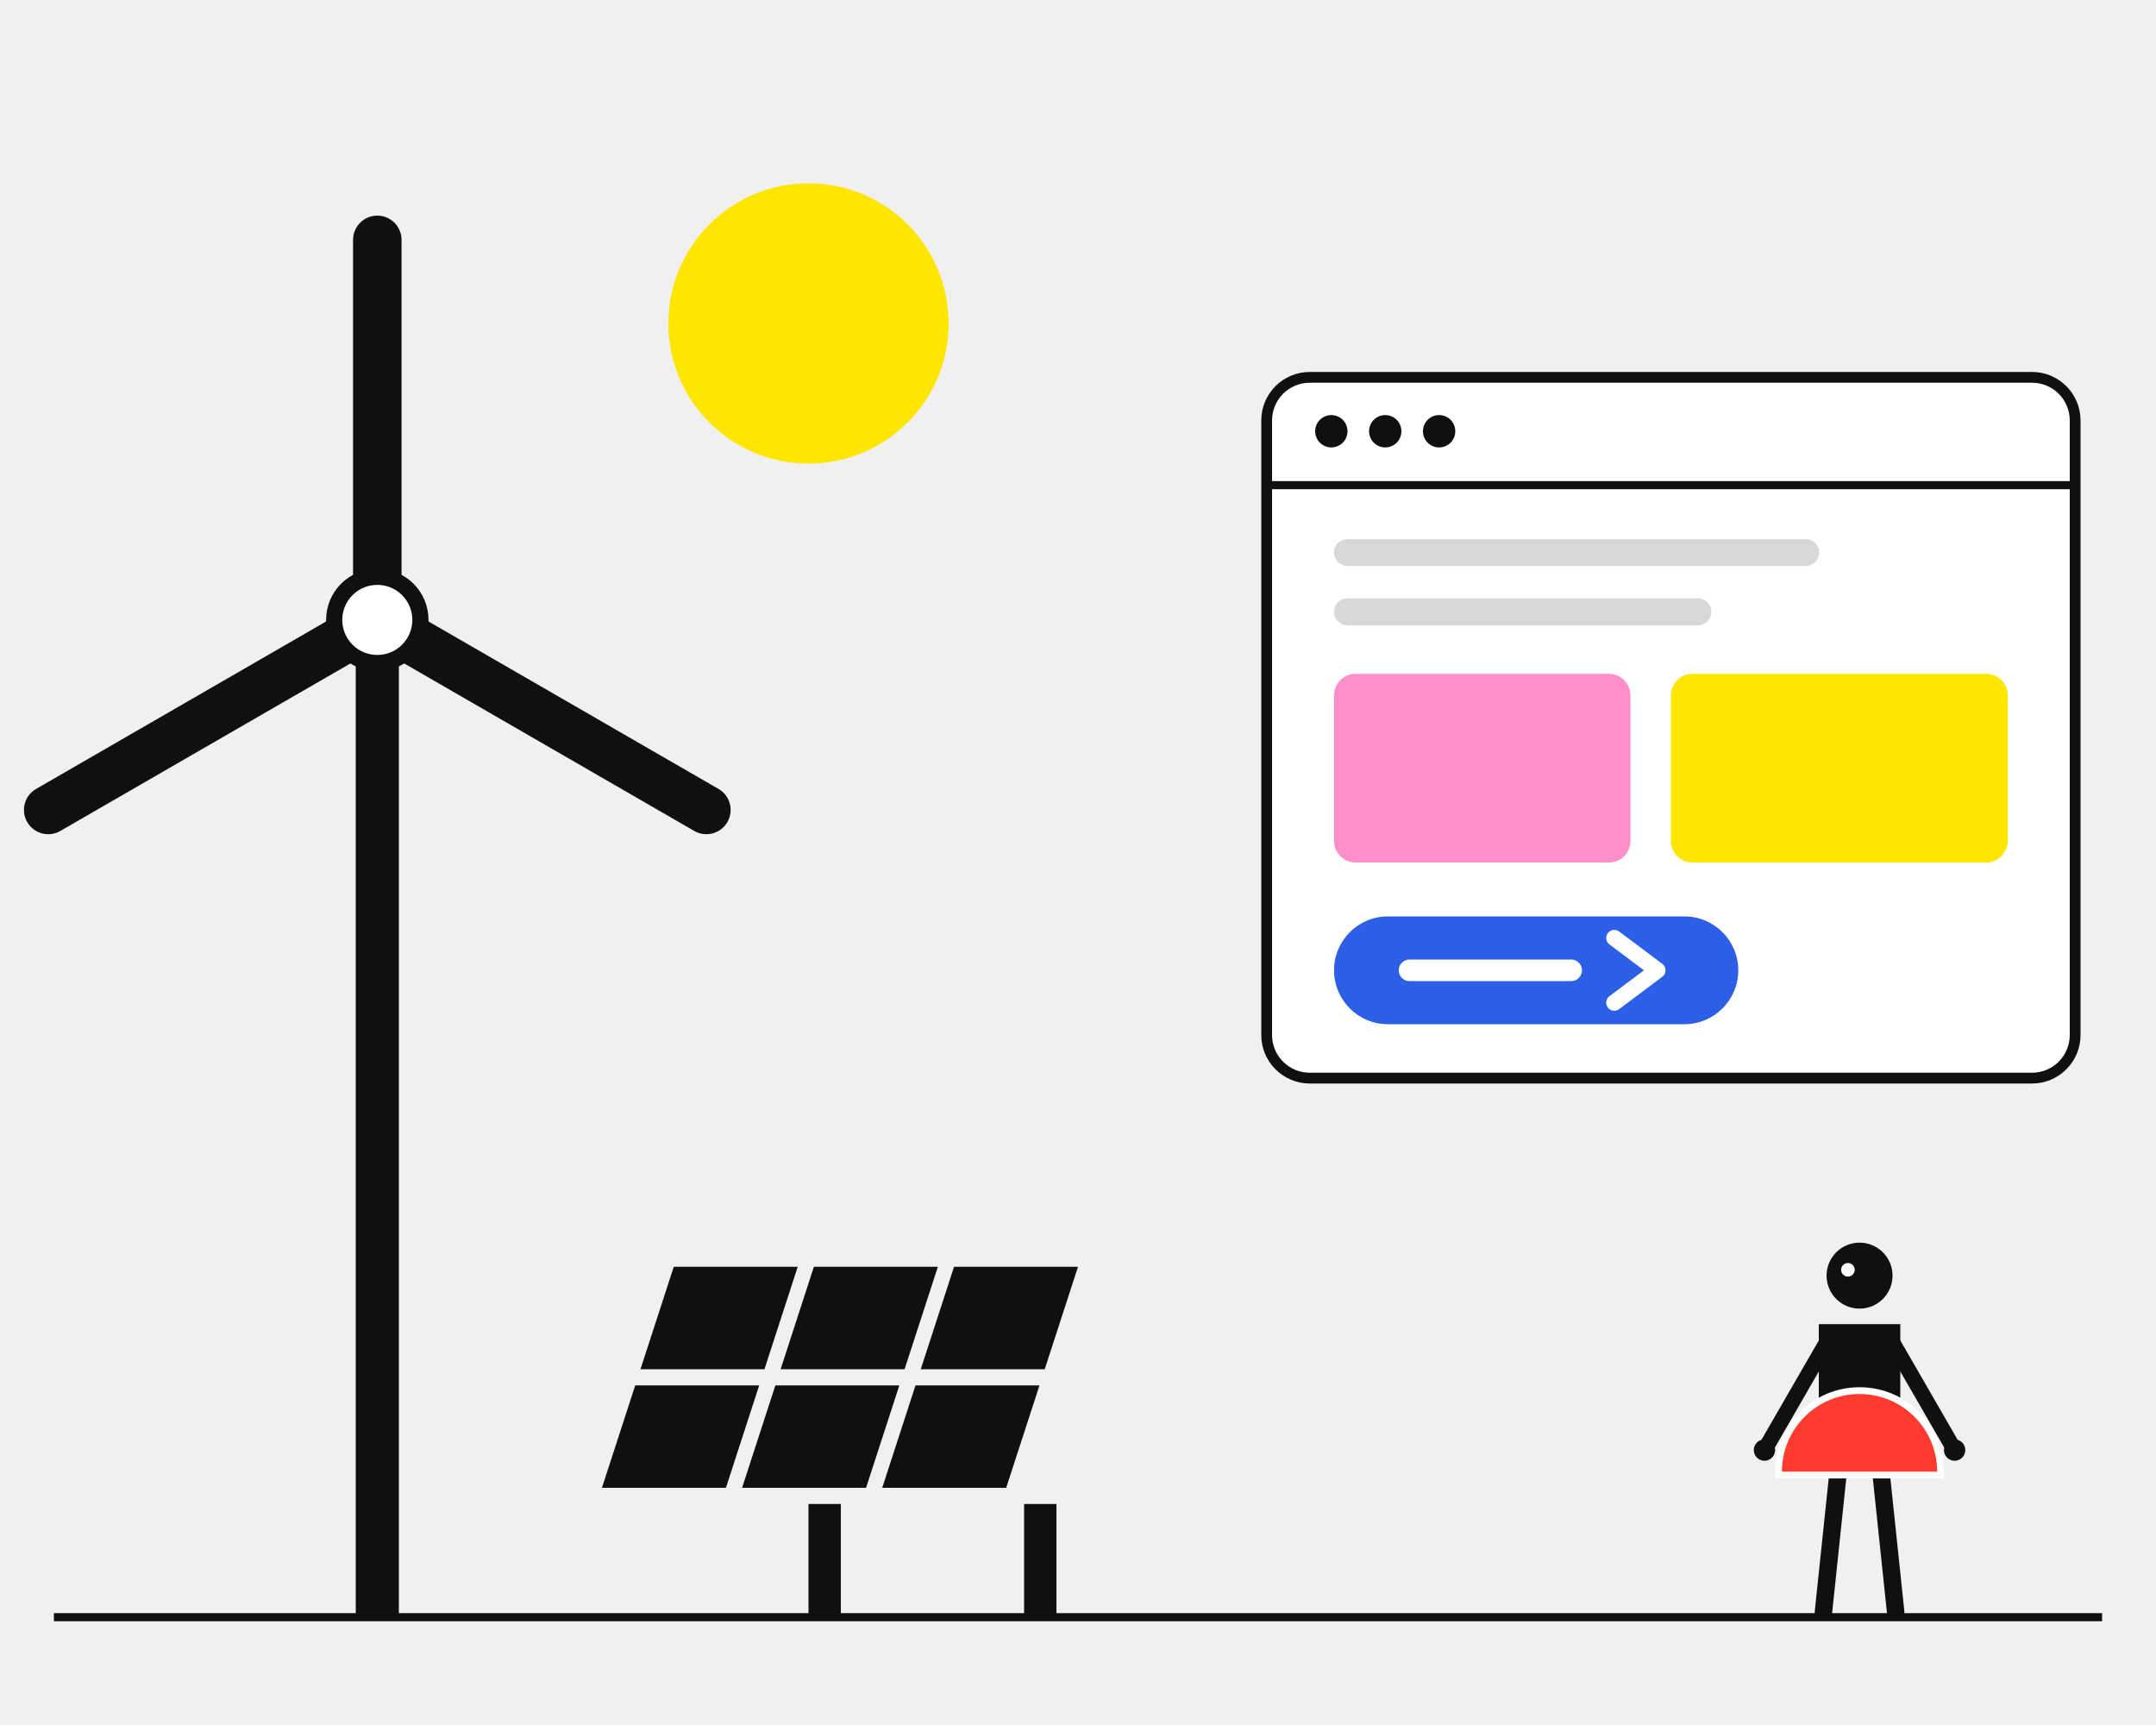
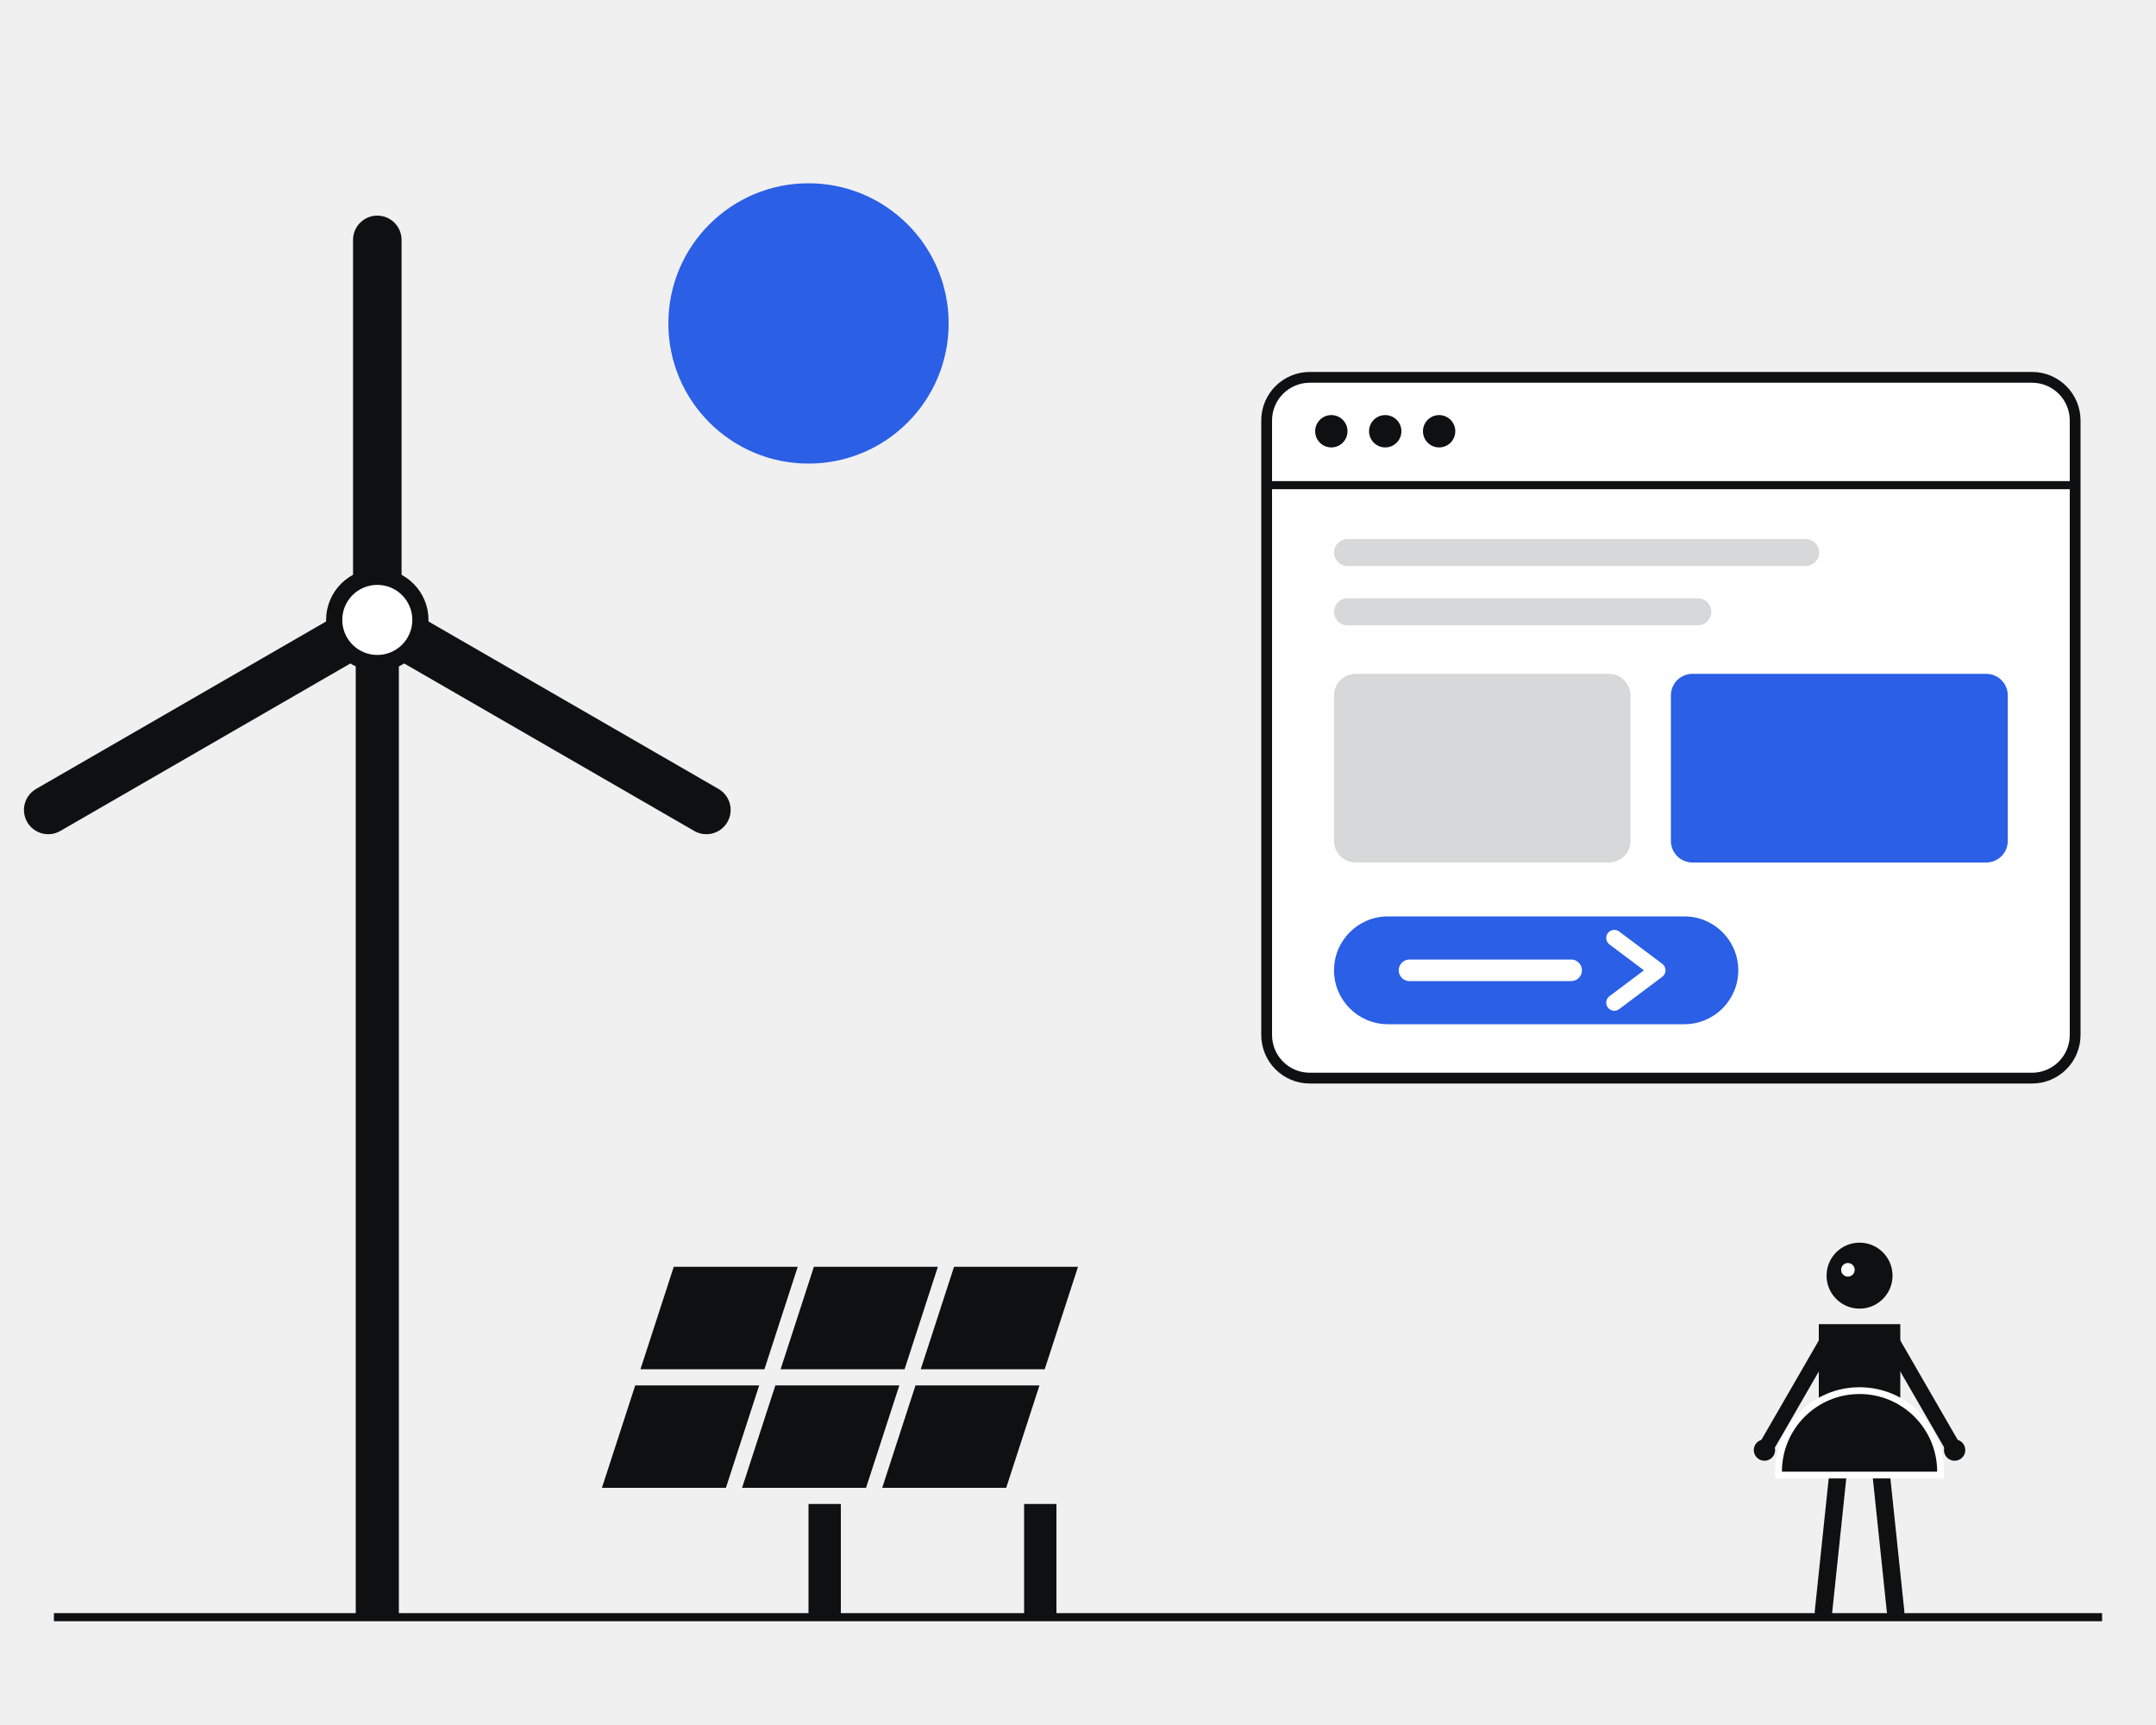
<svg xmlns="http://www.w3.org/2000/svg" viewBox="0 0 800 640" width="800" height="640" role="img">
  <defs>
    <marker id="spitze" viewBox="0 0 10 10" refX="7" refY="5" markerWidth="5" markerHeight="5" orient="auto-start-reverse">
      <path d="M0 0 L10 5 L0 10 Z" fill="#0e1011" />
    </marker>
  </defs>
  <line x1="20" y1="600" x2="780" y2="600" stroke="#0e1011" stroke-width="3" />
-   <circle cx="300" cy="120" r="52" fill="#ffe600" />
+   <circle cx="300" cy="120" r="52" fill="#2a5fe6" />
  <rect x="132" y="230" width="16" height="370" fill="#0e1011" />
  <g transform="translate(140 230) rotate(0)">
    <rect x="-9" y="-150" width="18" height="150" rx="9" fill="#0e1011" />
  </g>
  <g transform="translate(140 230) rotate(120)">
    <rect x="-9" y="-150" width="18" height="150" rx="9" fill="#0e1011" />
  </g>
  <g transform="translate(140 230) rotate(240)">
    <rect x="-9" y="-150" width="18" height="150" rx="9" fill="#0e1011" />
  </g>
  <circle cx="140" cy="230" r="16" fill="#fff" stroke="#0e1011" stroke-width="6" />
  <g transform="translate(250 470) skewX(-18)">
    <rect x="0" y="0" width="46" height="38" fill="#0e1011" />
    <rect x="0" y="44" width="46" height="38" fill="#0e1011" />
    <rect x="52" y="0" width="46" height="38" fill="#0e1011" />
    <rect x="52" y="44" width="46" height="38" fill="#0e1011" />
    <rect x="104" y="0" width="46" height="38" fill="#0e1011" />
    <rect x="104" y="44" width="46" height="38" fill="#0e1011" />
  </g>
  <rect x="300" y="558" width="12" height="42" fill="#0e1011" />
  <rect x="380" y="558" width="12" height="42" fill="#0e1011" />
  <rect x="470" y="140" width="300" height="260" rx="16" fill="#fff" stroke="#0e1011" stroke-width="4" />
  <line x1="470" y1="180" x2="770" y2="180" stroke="#0e1011" stroke-width="3" />
  <circle cx="494" cy="160" r="6" fill="#0e1011" />
  <circle cx="514" cy="160" r="6" fill="#0e1011" />
  <circle cx="534" cy="160" r="6" fill="#0e1011" />
  <rect x="495" y="200" width="180" height="10" rx="5.0" fill="#d6d8d9" />
  <rect x="495" y="222" width="140" height="10" rx="5.0" fill="#d6d8d9" />
-   <rect x="495" y="250" width="110" height="70" rx="8" fill="#ff8fc8" />
-   <rect x="620" y="250" width="125" height="70" rx="8" fill="#ffe600" />
+   <rect x="495" y="250" width="110" height="70" rx="8" fill="#d6d8d9" />
+   <rect x="620" y="250" width="125" height="70" rx="8" fill="#2a5fe6" />
  <rect x="495" y="340" width="150" height="40" rx="20.0" fill="#2a5fe6" />
  <rect x="519" y="356.0" width="68" height="8" rx="4" fill="#fff" />
  <path d="M599 348.0 L615 360.0 L599 372.0" fill="none" stroke="#fff" stroke-width="6" stroke-linecap="round" stroke-linejoin="round" />
  <g transform="translate(690 600) scale(0.36)">
    <g transform="translate(-22 -150) rotate(6)">
      <rect x="-9.0" y="0" width="18" height="150" rx="4" fill="#0e1011" />
    </g>
    <g transform="translate(22 -150) rotate(-6)">
      <rect x="-9.0" y="0" width="18" height="150" rx="4" fill="#0e1011" />
    </g>
    <rect x="-42" y="-302" width="84" height="96" fill="#0e1011" />
    <g transform="translate(-30 -290) rotate(30)">
      <rect x="-8.0" y="0" width="16" height="132" fill="#0e1011" />
      <circle cx="0" cy="136" r="11" fill="#0e1011" />
    </g>
    <g transform="translate(30 -290) rotate(-30)">
      <rect x="-8.0" y="0" width="16" height="132" fill="#0e1011" />
      <circle cx="0" cy="136" r="11" fill="#0e1011" />
    </g>
-     <path d="M-80 -150 A80 80 0 0 1 80 -150 Z" fill="#ff3b2f" stroke="#fff" stroke-width="14" paint-order="stroke" />
+     <path d="M-80 -150 A80 80 0 0 1 80 -150 Z" fill="#0e1011" stroke="#fff" stroke-width="14" paint-order="stroke" />
    <circle cx="0" cy="-352" r="34" fill="#0e1011" />
    <circle cx="-12" cy="-358" r="7" fill="#fff" />
  </g>
</svg>
